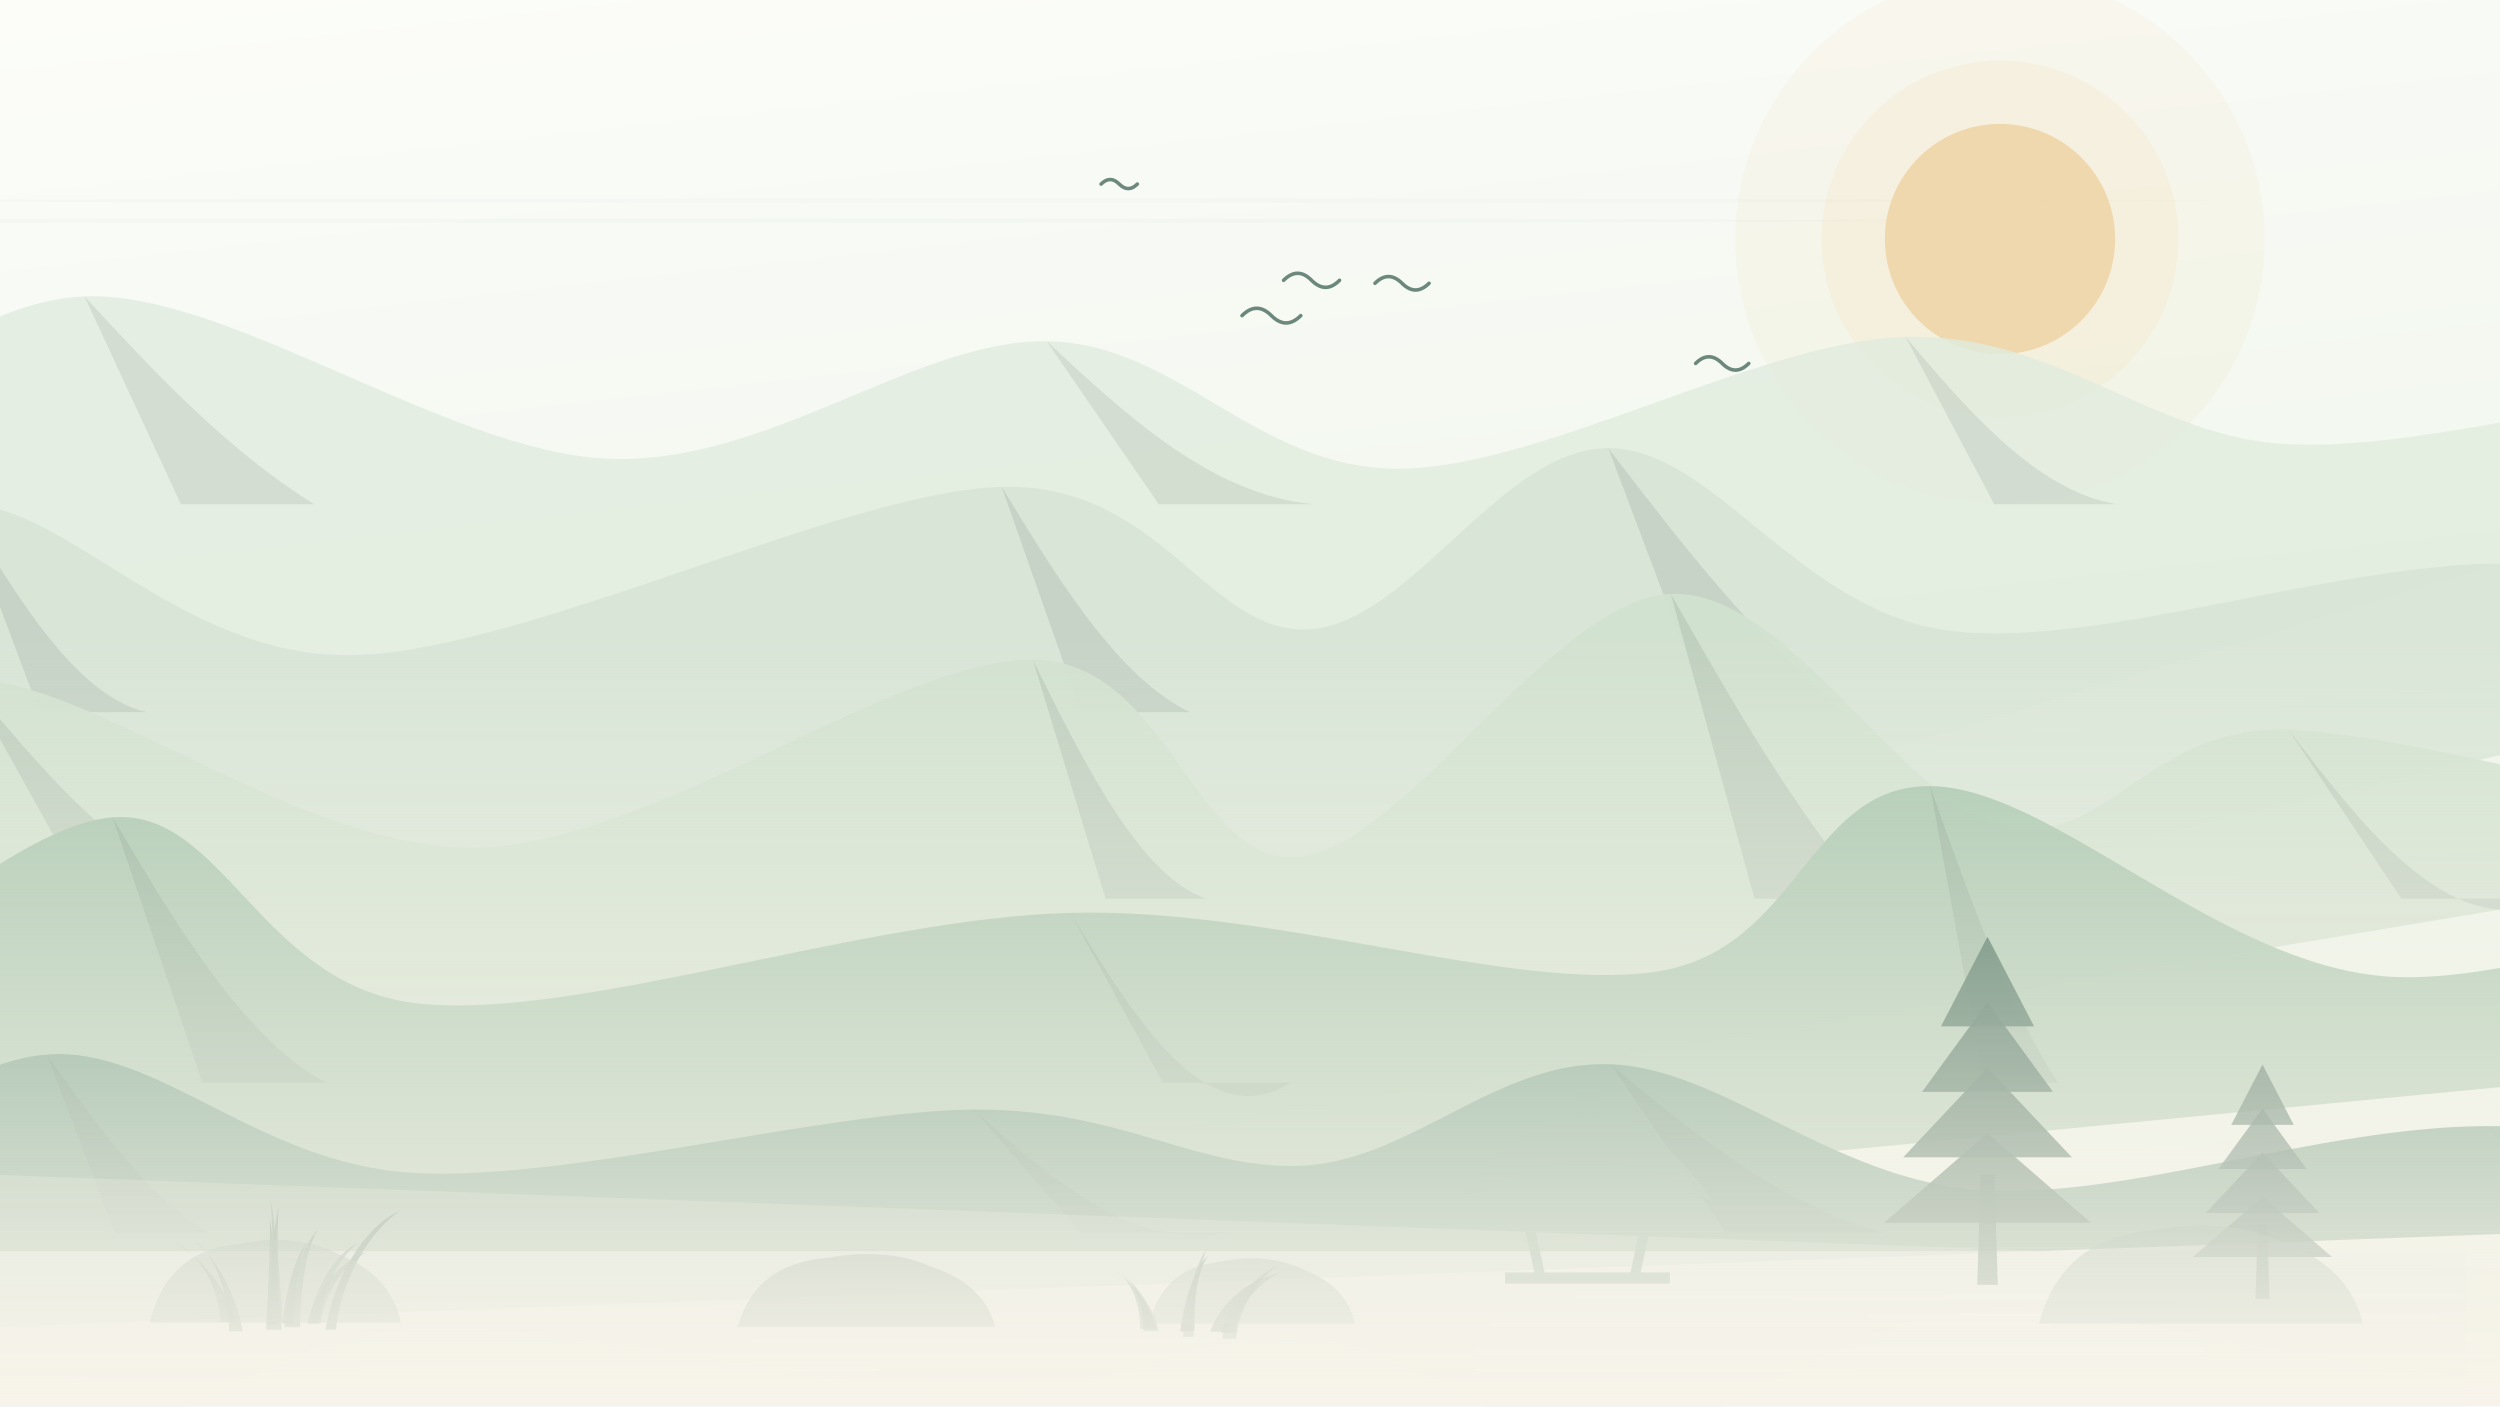
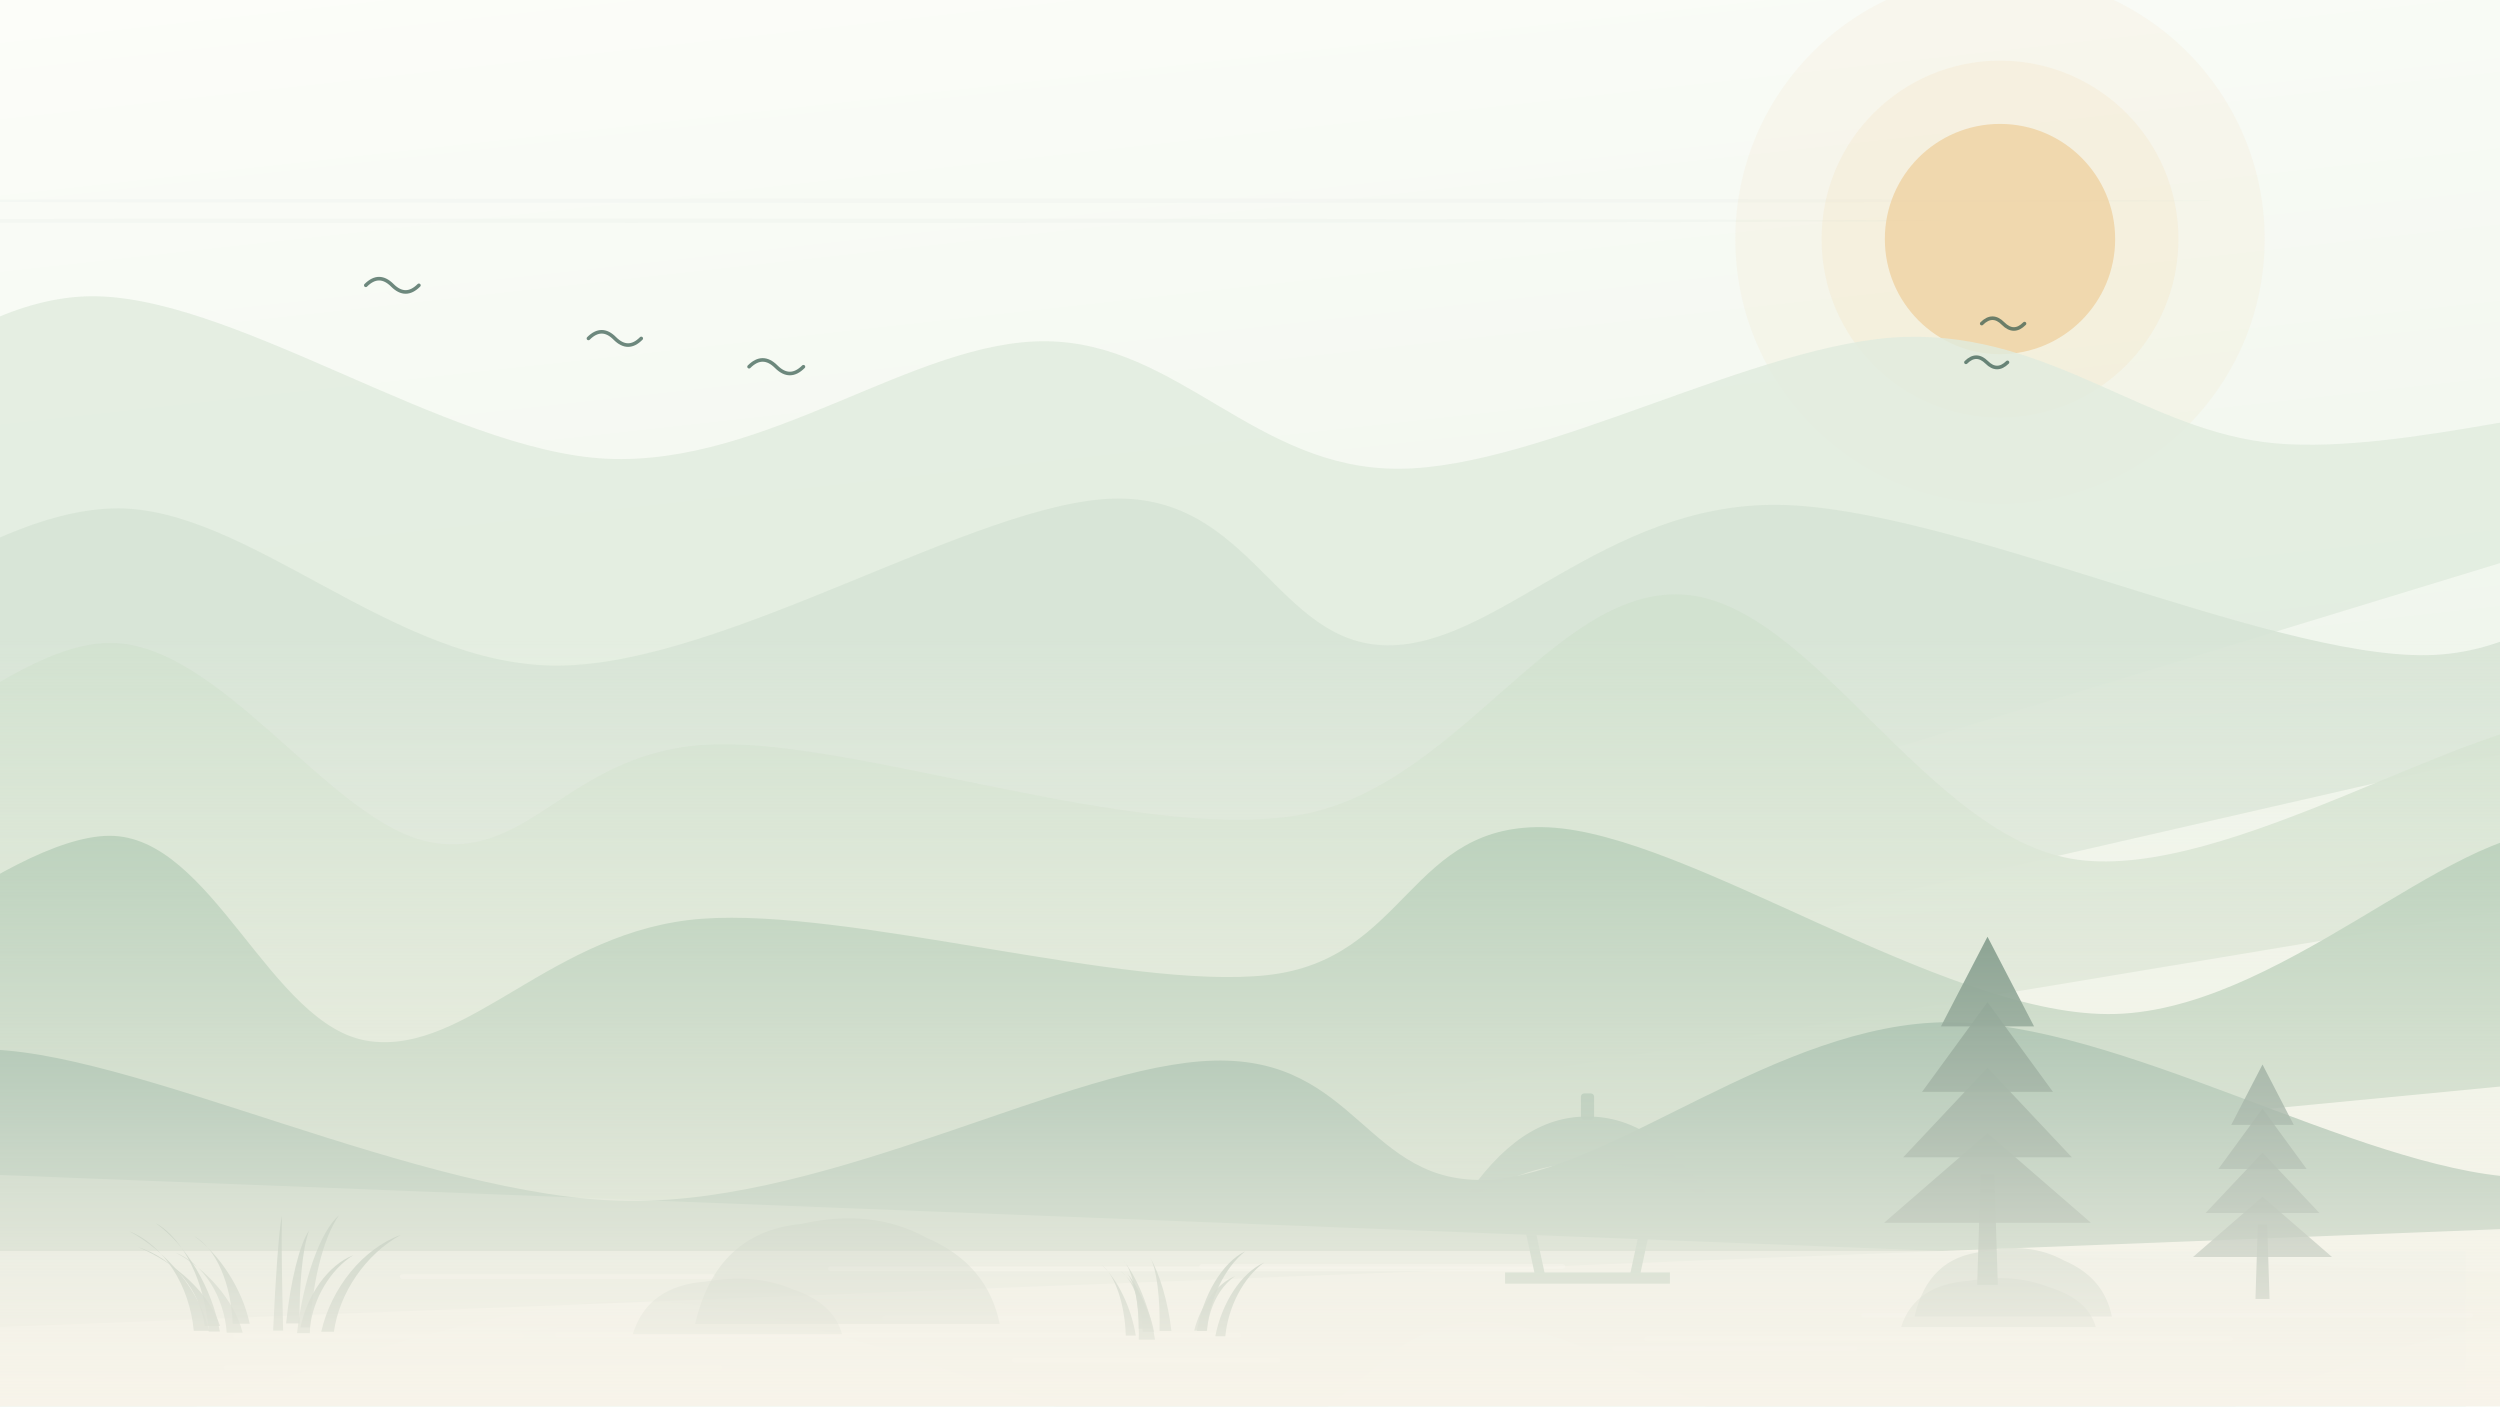
<svg xmlns="http://www.w3.org/2000/svg" viewBox="0 0 1600 900" width="1600" height="900" preserveAspectRatio="xMidYMid slice" role="img">
  <defs>
    <linearGradient id="sky" x1="0" y1="0" x2="0.2" y2="1">
      <stop offset="0" stop-color="#FCFDF9" />
      <stop offset="1" stop-color="#E9F2E6" />
    </linearGradient>
    <filter id="soft" x="-40%" y="-70%" width="180%" height="240%">
      <feGaussianBlur stdDeviation="28.8" />
    </filter>
  </defs>
  <rect width="1600" height="900" fill="url(#sky)" />
  <ellipse cx="634.1" cy="128.5" rx="782.6" ry="1.4" fill="#bfd3c8" fill-opacity="0.08" />
  <ellipse cx="403.9" cy="141.3" rx="843.3" ry="1.4" fill="#bfd3c8" fill-opacity="0.10" />
  <circle cx="1280.0" cy="153.0" r="169.4" fill="#EFCF9C" fill-opacity="0.10" />
  <circle cx="1280.0" cy="153.0" r="114.2" fill="#EFCF9C" fill-opacity="0.16" />
  <circle cx="1280.0" cy="153.0" r="73.7" fill="#EFCF9C" fill-opacity="0.72" />
  <path d="M-160.0,317.0 C-124.3,295.8 -37.3,193.6 54.1,189.7 C145.5,185.8 285.9,288.8 388.5,293.6 C491.1,298.3 585.4,217.3 669.9,218.4 C754.3,219.5 803.8,300.5 895.4,300.0 C987.0,299.6 1125.9,218.3 1219.5,215.6 C1313.1,212.9 1375.1,276.9 1457.0,283.8 C1538.8,290.7 1660.0,252.4 1710.6,257.1 C1761.1,261.7 1751.8,302.4 1760.0,311.5 L0.0,849.3 L-160.0,849.3 Z" fill="#e0ebde" fill-opacity="0.82" />
-   <path d="M54.1,189.7 C98.2,237.6 145.2,288.1 201.1,322.7 L115.8,322.7 Z" fill="#a5b1a6" fill-opacity="0.28" />
-   <path d="M669.9,218.4 C721.1,266.2 775.8,316.8 840.7,322.7 L741.6,322.7 Z" fill="#a5b1a6" fill-opacity="0.28" />
-   <path d="M1219.5,215.6 C1260.0,263.4 1303.3,314.0 1354.7,322.7 L1276.3,322.7 Z" fill="#a5b1a6" fill-opacity="0.28" />
-   <path d="M-160.0,443.9 C-137.4,423.8 -88.7,327.2 -24.5,323.1 C39.7,319.0 114.3,421.2 225.2,419.3 C336.2,417.4 539.0,314.3 641.1,311.6 C743.3,308.8 773.4,406.9 838.1,402.8 C902.8,398.6 961.0,286.6 1029.3,286.8 C1097.7,286.9 1150.6,391.3 1248.1,403.7 C1345.7,416.0 1503.6,356.2 1614.8,360.9 C1726.0,365.7 1890.9,417.8 1915.1,432.1 C1939.3,446.4 1785.8,444.2 1760.0,446.7 L0.0,849.3 L-160.0,849.3 Z" fill="#d7e5d6" fill-opacity="0.90" />
-   <path d="M-24.5,323.1 C11.0,382.7 49.0,445.6 94.0,455.8 L25.3,455.8 Z" fill="#9eada1" fill-opacity="0.31" />
-   <path d="M641.1,311.6 C677.3,371.2 715.9,434.1 761.7,455.8 L691.8,455.8 Z" fill="#9eada1" fill-opacity="0.31" />
-   <path d="M1029.3,286.8 C1074.8,346.3 1123.2,409.3 1180.8,455.8 L1093.0,455.8 Z" fill="#9eada1" fill-opacity="0.31" />
-   <path d="M1614.8,360.9 C1650.3,420.5 1688.3,483.5 1733.3,455.8 L1664.6,455.8 Z" fill="#9eada1" fill-opacity="0.31" />
-   <path d="M-160.0,555.3 C-136.9,535.2 -98.8,436.8 -21.3,434.7 C56.1,432.6 191.0,544.6 304.7,542.5 C418.4,540.4 573.2,421.2 661.0,422.2 C748.9,423.2 763.6,555.4 831.7,548.4 C899.7,541.4 994.2,383.3 1069.3,380.1 C1144.5,376.8 1216.8,514.4 1282.7,528.9 C1348.6,543.4 1373.8,463.7 1464.7,467.1 C1555.6,470.5 1778.9,534.6 1828.2,549.3 C1877.4,564.1 1771.4,554.4 1760.0,555.4 L0.0,849.3 L-160.0,849.3 Z" fill="#D2E2D0" fill-opacity="0.95" />
-   <path d="M-21.3,434.7 C34.5,502.1 94.0,573.3 164.7,575.2 L56.8,575.2 Z" fill="#9bab9c" fill-opacity="0.32" />
-   <path d="M661.0,422.2 C694.3,489.5 729.8,560.8 772.0,575.2 L707.6,575.2 Z" fill="#9bab9c" fill-opacity="0.32" />
-   <path d="M1069.3,380.1 C1107.6,447.4 1148.4,518.7 1196.8,575.2 L1122.9,575.2 Z" fill="#9bab9c" fill-opacity="0.32" />
-   <path d="M1464.7,467.1 C1516.3,534.4 1571.3,605.7 1636.7,575.2 L1536.9,575.2 Z" fill="#9bab9c" fill-opacity="0.32" />
-   <path d="M-160.0,678.0 C-121.3,652.2 0.5,529.1 72.0,523.1 C143.5,517.2 166.9,632.3 269.1,642.4 C371.2,652.6 553.2,587.6 685.0,584.2 C816.8,580.7 968.0,635.4 1059.7,621.9 C1151.4,608.4 1156.9,502.6 1235.2,503.1 C1313.5,503.7 1419.8,618.2 1529.5,625.1 C1639.2,631.9 1855.1,535.0 1893.6,544.2 C1932.0,553.5 1782.3,657.7 1760.0,680.4 L0.0,849.3 L-160.0,849.3 Z" fill="#A8C7AE" fill-opacity="0.98" />
-   <path d="M72.0,523.1 C113.1,592.5 156.9,665.8 208.9,692.9 L129.5,692.9 Z" fill="#7d9885" fill-opacity="0.33" />
-   <path d="M685.0,584.2 C727.3,653.5 772.4,726.8 825.9,692.9 L744.2,692.9 Z" fill="#7d9885" fill-opacity="0.33" />
-   <path d="M1235.2,503.1 C1259.8,572.5 1286.1,645.8 1317.2,692.9 L1269.7,692.9 Z" fill="#7d9885" fill-opacity="0.33" />
-   <path d="M1893.6,544.2 C1919.8,613.6 1947.9,686.9 1981.2,692.9 L1930.4,692.9 Z" fill="#7d9885" fill-opacity="0.33" />
-   <path d="M-160.0,784.2 C-128.3,766.0 -40.7,680.5 30.0,674.9 C100.6,669.3 165.0,744.8 263.9,750.6 C362.7,756.5 527.7,710.9 623.1,710.1 C718.6,709.3 768.6,750.6 836.6,745.8 C904.5,741.0 959.0,678.4 1030.7,681.1 C1102.4,683.7 1173.2,755.0 1266.7,761.6 C1360.2,768.2 1483.2,721.0 1591.8,720.7 C1700.4,720.3 1890.4,749.2 1918.4,759.7 C1946.5,770.3 1786.4,779.8 1760.0,783.8 L0.0,849.3 L-160.0,849.3 Z" fill="#709E85" fill-opacity="1.00" />
-   <path d="M30.0,674.9 C61.0,718.8 94.1,765.3 133.4,788.9 L73.4,788.9 Z" fill="#567c68" fill-opacity="0.34" />
-   <path d="M623.1,710.1 C671.9,754.0 724.0,800.5 785.9,788.9 L691.5,788.9 Z" fill="#567c68" fill-opacity="0.34" />
-   <path d="M1030.7,681.1 C1083.4,725.0 1139.7,771.5 1206.4,788.9 L1104.5,788.9 Z" fill="#567c68" fill-opacity="0.34" />
-   <path d="M1591.8,720.7 C1643.6,764.6 1698.8,811.1 1764.3,788.9 L1664.3,788.9 Z" fill="#567c68" fill-opacity="0.34" />
+   <path d="M-160.0,441.9 C-121.4,422.5 -14.5,328.0 71.9,325.4 C158.2,322.7 251.2,427.0 358.0,426.0 C464.9,424.9 624.6,321.3 712.9,319.1 C801.2,317.0 817.1,412.3 887.8,413.0 C958.6,413.6 1026.6,322.0 1137.6,323.1 C1248.5,324.1 1451.3,421.2 1553.5,419.3 C1655.6,417.4 1716.1,307.1 1750.5,311.6 C1784.9,316.1 1758.4,423.9 1760.0,446.3 L0.0,849.3 L-160.0,849.3 Z" fill="#d7e5d6" fill-opacity="0.90" />
+   <path d="M-160.0,560.6 C-122.1,535.7 -5.5,415.0 67.2,411.5 C140.0,407.9 211.7,528.4 276.7,539.2 C341.7,550.0 365.1,479.2 457.1,476.4 C549.2,473.5 725.5,538.1 828.7,522.1 C932.0,506.2 993.3,375.8 1076.8,380.5 C1160.2,385.2 1233.5,537.0 1329.5,550.2 C1425.6,563.3 1581.2,458.4 1652.9,459.4 C1724.6,460.5 1742.1,540.3 1760.0,556.4 L0.0,849.3 L-160.0,849.3 Z" fill="#D2E2D0" fill-opacity="0.95" />
+   <path d="M-160.0,670.1 C-121.7,647.6 3.7,535.6 69.7,534.9 C135.8,534.3 173.0,657.5 236.3,666.3 C299.5,675.2 353.5,595.0 449.3,588.0 C545.0,581.0 720.5,633.9 810.8,624.1 C901.1,614.4 901.4,525.4 991.1,529.5 C1080.8,533.7 1241.2,648.5 1348.9,649.0 C1456.6,649.6 1568.7,527.6 1637.2,532.7 C1705.8,537.9 1739.5,655.4 1760.0,680.0 L0.0,849.3 L-160.0,849.3 Z" fill="#A8C7AE" fill-opacity="0.98" />
+   <path d="M-160.0,782.1 C-135.6,763.7 -107.2,673.9 -13.5,671.7 C80.3,669.5 270.7,767.5 402.5,768.6 C534.2,769.8 685.4,681.0 777.1,678.8 C868.8,676.5 874.4,759.0 952.7,755.0 C1031.0,750.9 1137.3,654.5 1247.0,654.2 C1356.7,654.0 1508.3,747.6 1611.0,753.5 C1713.7,759.3 1838.5,685.1 1863.4,689.6 C1888.2,694.1 1777.2,765.3 1760.0,780.4 L0.0,849.3 L-160.0,849.3 Z" fill="#709E85" fill-opacity="1.00" />
  <rect x="-32.0" y="800.7" width="1610" height="109.3" fill="#DCE9E4" fill-opacity="0.72" />
  <g transform="translate(0,1601.3) scale(1,-1)" opacity="0.30">
-     <path d="M-160.0,784.2 C-128.3,766.0 -40.7,680.5 30.0,674.9 C100.6,669.3 165.0,744.8 263.9,750.6 C362.7,756.5 527.7,710.9 623.1,710.1 C718.6,709.3 768.6,750.6 836.6,745.8 C904.5,741.0 959.0,678.4 1030.7,681.1 C1102.4,683.7 1173.2,755.0 1266.7,761.6 C1360.2,768.2 1483.2,721.0 1591.8,720.7 C1700.4,720.3 1890.4,749.2 1918.4,759.7 C1946.5,770.3 1786.4,779.8 1760.0,783.8 L0.0,849.3 L-160.0,849.3 Z" fill="#D2E2D0" />
+     <path d="M-160.0,782.1 C-135.6,763.7 -107.2,673.9 -13.5,671.7 C80.3,669.5 270.7,767.5 402.5,768.6 C534.2,769.8 685.4,681.0 777.1,678.8 C868.8,676.5 874.4,759.0 952.7,755.0 C1031.0,750.9 1137.3,654.5 1247.0,654.2 C1356.7,654.0 1508.3,747.6 1611.0,753.5 C1713.7,759.3 1838.5,685.1 1863.4,689.6 C1888.2,694.1 1777.2,765.3 1760.0,780.4 L0.0,849.3 L-160.0,849.3 Z" fill="#D2E2D0" />
  </g>
-   <rect x="229.7" y="874.5" width="330.7" height="3.1" rx="1.8" fill="#eff5f3" fill-opacity="0.58" />
-   <rect x="944.1" y="875.8" width="242.9" height="3.1" rx="1.8" fill="#eff5f3" fill-opacity="0.36" />
-   <rect x="1194.8" y="841.0" width="366.2" height="3.1" rx="1.8" fill="#eff5f3" fill-opacity="0.57" />
-   <rect x="1147.3" y="829.4" width="241.5" height="3.1" rx="1.8" fill="#eff5f3" fill-opacity="0.36" />
-   <rect x="481.6" y="856.9" width="296.2" height="3.1" rx="1.8" fill="#eff5f3" fill-opacity="0.41" />
-   <rect x="944.7" y="863.6" width="465.7" height="3.1" rx="1.8" fill="#eff5f3" fill-opacity="0.66" />
-   <rect x="1245.6" y="827.5" width="331.0" height="3.1" rx="1.8" fill="#eff5f3" fill-opacity="0.47" />
-   <rect x="1008.0" y="828.7" width="401.8" height="3.1" rx="1.8" fill="#eff5f3" fill-opacity="0.36" />
-   <rect x="952.9" y="846.1" width="360.8" height="3.1" rx="1.8" fill="#eff5f3" fill-opacity="0.70" />
-   <path d="M794.9,202.0 q9.4,-9.4 18.8,0 q9.4,9.4 18.8,0" fill="none" stroke="#33574A" stroke-opacity="0.7" stroke-width="2.3" stroke-linecap="round" />
-   <path d="M704.7,117.8 q5.8,-5.8 11.6,0 q5.8,5.8 11.6,0" fill="none" stroke="#33574A" stroke-opacity="0.7" stroke-width="2.3" stroke-linecap="round" />
-   <path d="M821.5,179.4 q9.0,-9.0 17.9,0 q9.0,9.0 17.9,0" fill="none" stroke="#33574A" stroke-opacity="0.7" stroke-width="2.3" stroke-linecap="round" />
-   <path d="M1085.2,232.6 q8.5,-8.5 17.0,0 q8.5,8.5 17.0,0" fill="none" stroke="#33574A" stroke-opacity="0.7" stroke-width="2.3" stroke-linecap="round" />
-   <path d="M880.0,181.3 q8.6,-8.6 17.3,0 q8.6,8.6 17.3,0" fill="none" stroke="#33574A" stroke-opacity="0.7" stroke-width="2.3" stroke-linecap="round" />
+   <rect x="564.8" y="842.0" width="162.8" height="3.1" rx="1.8" fill="#eff5f3" fill-opacity="0.54" />
+   <rect x="143.1" y="873.6" width="319.0" height="3.1" rx="1.8" fill="#eff5f3" fill-opacity="0.43" />
+   <rect x="149.2" y="853.5" width="185.9" height="3.1" rx="1.8" fill="#eff5f3" fill-opacity="0.38" />
+   <rect x="647.6" y="869.0" width="172.0" height="3.1" rx="1.8" fill="#eff5f3" fill-opacity="0.61" />
+   <rect x="1191.1" y="840.2" width="391.6" height="3.1" rx="1.8" fill="#eff5f3" fill-opacity="0.49" />
+   <rect x="255.9" y="815.5" width="201.9" height="3.1" rx="1.8" fill="#eff5f3" fill-opacity="0.50" />
+   <rect x="1031.8" y="861.5" width="156.8" height="3.1" rx="1.8" fill="#eff5f3" fill-opacity="0.59" />
+   <rect x="1052.4" y="855.3" width="376.6" height="3.1" rx="1.8" fill="#eff5f3" fill-opacity="0.50" />
+   <rect x="529.9" y="810.5" width="453.8" height="3.1" rx="1.8" fill="#eff5f3" fill-opacity="0.63" />
+   <rect x="355.3" y="852.9" width="439.2" height="3.1" rx="1.8" fill="#eff5f3" fill-opacity="0.50" />
+   <rect x="767.5" y="809.0" width="234.3" height="3.1" rx="1.8" fill="#eff5f3" fill-opacity="0.56" />
+   <path d="M376.6,216.6 q8.5,-8.5 16.9,0 q8.5,8.5 16.9,0" fill="none" stroke="#33574A" stroke-opacity="0.7" stroke-width="2.3" stroke-linecap="round" />
+   <path d="M1258.2,231.9 q6.6,-6.6 13.3,0 q6.6,6.6 13.3,0" fill="none" stroke="#33574A" stroke-opacity="0.7" stroke-width="2.3" stroke-linecap="round" />
+   <path d="M1268.3,207.1 q6.9,-6.9 13.7,0 q6.9,6.9 13.7,0" fill="none" stroke="#33574A" stroke-opacity="0.7" stroke-width="2.3" stroke-linecap="round" />
+   <path d="M479.4,234.7 q8.7,-8.7 17.4,0 q8.7,8.7 17.4,0" fill="none" stroke="#33574A" stroke-opacity="0.7" stroke-width="2.3" stroke-linecap="round" />
+   <path d="M234.1,182.6 q8.5,-8.5 17.0,0 q8.5,8.5 17.0,0" fill="none" stroke="#33574A" stroke-opacity="0.7" stroke-width="2.3" stroke-linecap="round" />
  <g transform="translate(1016.0,786.3) scale(2.11)" fill="#709E85" fill-opacity="0.90">
    <path d="M-38,-8 C-26,-26 -14,-34 0,-34 C14,-34 26,-26 38,-8 C24,-16 12,-20 0,-20 C-12,-20 -24,-16 -38,-8 Z" />
    <rect x="-2" y="-41" width="4" height="8" rx="1" />
    <path d="M-20,-12 L-14,16" stroke="#709E85" stroke-width="3" />
    <path d="M20,-12 L14,16" stroke="#709E85" stroke-width="3" />
    <path d="M-25,15 L25,15" stroke="#709E85" stroke-width="3.4" />
  </g>
  <path d="M1205.8,782.6 L1272.0,725.2 L1338.2,782.6 Z" fill="#3c6854" fill-opacity="0.90" />
  <path d="M1218.0,740.7 L1272.0,683.3 L1326.0,740.7 Z" fill="#3c6854" fill-opacity="0.90" />
  <path d="M1230.1,698.8 L1272.0,641.4 L1313.9,698.8 Z" fill="#3c6854" fill-opacity="0.90" />
  <path d="M1242.2,656.9 L1272.0,599.5 L1301.8,656.9 Z" fill="#3c6854" fill-opacity="0.90" />
  <path d="M1278.6,822.3 L1276.4,751.7 L1267.6,751.7 L1265.4,822.3 Z" fill="#3c6854" fill-opacity="0.85" />
  <path d="M1403.5,804.5 L1448.0,765.9 L1492.5,804.5 Z" fill="#396251" fill-opacity="0.80" />
  <path d="M1411.6,776.3 L1448.0,737.7 L1484.4,776.3 Z" fill="#396251" fill-opacity="0.80" />
  <path d="M1419.8,748.1 L1448.0,709.5 L1476.2,748.1 Z" fill="#396251" fill-opacity="0.80" />
  <path d="M1428.0,719.9 L1448.0,681.3 L1468.0,719.9 Z" fill="#396251" fill-opacity="0.80" />
  <path d="M1452.5,831.3 L1451.0,783.7 L1445.0,783.7 L1443.5,831.3 Z" fill="#396251" fill-opacity="0.85" />
-   <path d="M141.2,846.0 C139.7,823.3 128.2,802.6 112.0,795.5 C129.8,805.6 145.9,825.8 150.8,846.0 Z" fill="#3F6E58" fill-opacity="0.67" />
-   <path d="M170.6,847.4 C172.6,813.6 175.6,782.7 178.3,772.1 C177.2,787.2 177.7,817.3 178.5,847.4 Z" fill="#3F6E58" fill-opacity="0.84" />
-   <path d="M180.6,847.1 C183.3,823.9 189.5,802.8 196.3,795.6 C191.1,805.9 188.0,826.5 187.9,847.1 Z" fill="#3F6E58" fill-opacity="0.85" />
-   <path d="M173.7,845.9 C174.7,810.5 174.4,778.3 173.2,767.3 C176.0,783.0 179.3,814.5 180.8,845.9 Z" fill="#3F6E58" fill-opacity="0.71" />
-   <path d="M146.7,852.1 C145.8,826.0 137.1,802.2 124.7,794.1 C138.7,805.7 151.4,828.9 155.3,852.1 Z" fill="#3F6E58" fill-opacity="0.75" />
-   <path d="M208.3,850.9 C214.1,816.7 232.9,785.5 255.8,774.9 C234.5,790.1 218.3,820.5 214.9,850.9 Z" fill="#3F6E58" fill-opacity="0.85" />
-   <path d="M181.9,849.4 C185.6,821.4 194.3,795.9 203.2,787.2 C195.9,799.7 192.1,824.5 192.0,849.4 Z" fill="#3F6E58" fill-opacity="0.77" />
-   <path d="M170.3,851.0 C172.0,818.5 173.2,788.8 172.6,778.7 C174.8,793.2 178.5,822.1 180.3,851.0 Z" fill="#3F6E58" fill-opacity="0.81" />
-   <path d="M197.1,847.3 C201.4,823.8 214.3,802.5 229.5,795.2 C215.9,805.6 206.2,826.4 204.4,847.3 Z" fill="#3F6E58" fill-opacity="0.65" />
-   <path d="M196.6,846.3 C201.8,825.9 217.4,807.3 235.3,800.9 C219.0,810.0 207.6,828.1 205.5,846.3 Z" fill="#3F6E58" fill-opacity="0.65" />
-   <path d="M782.0,856.8 C787.0,835.7 801.6,816.5 818.1,810.0 C803.2,819.4 793.0,838.1 791.2,856.8 Z" fill="#3F6E58" fill-opacity="0.65" />
-   <path d="M755.2,852.0 C758.1,830.3 765.2,810.6 772.9,803.9 C766.8,813.5 763.2,832.7 762.9,852.0 Z" fill="#3F6E58" fill-opacity="0.84" />
-   <path d="M781.3,853.1 C786.5,835.7 801.7,819.8 819.0,814.4 C803.3,822.2 792.5,837.6 790.5,853.1 Z" fill="#3F6E58" fill-opacity="0.71" />
-   <path d="M731.7,851.9 C731.8,835.4 726.4,820.5 717.8,815.4 C728.0,822.7 738.3,837.3 741.6,851.9 Z" fill="#3F6E58" fill-opacity="0.66" />
-   <path d="M757.0,855.5 C759.6,830.4 765.6,807.6 772.2,799.8 C767.2,810.9 764.1,833.2 764.0,855.5 Z" fill="#3F6E58" fill-opacity="0.68" />
-   <path d="M774.6,852.3 C780.0,836.1 795.8,821.3 813.7,816.2 C797.4,823.5 786.4,837.9 784.4,852.3 Z" fill="#3F6E58" fill-opacity="0.83" />
-   <path d="M756.2,851.5 C758.6,834.1 763.2,818.2 767.6,812.8 C764.8,820.5 764.1,836.0 764.7,851.5 Z" fill="#3F6E58" fill-opacity="0.71" />
-   <path d="M729.8,850.5 C729.7,833.6 723.3,818.1 713.2,812.8 C724.9,820.4 736.3,835.4 740.0,850.5 Z" fill="#3F6E58" fill-opacity="0.67" />
-   <path d="M1305.0,847.1 Q1319.5,792.3 1377.5,787.5 Q1425.2,777.9 1462.5,795.8 Q1503.9,811.3 1512.2,847.1 Z" fill="#5b8570" fill-opacity="0.52" />
-   <path d="M472.1,849.2 Q483.6,808.5 529.8,805.0 Q567.7,797.9 597.4,811.2 Q630.3,822.7 636.9,849.2 Z" fill="#5b8570" fill-opacity="0.62" />
-   <path d="M95.8,846.5 Q107.1,800.3 152.1,796.3 Q189.1,788.3 218.0,803.3 Q250.2,816.4 256.6,846.5 Z" fill="#5b8570" fill-opacity="0.52" />
-   <path d="M735.4,847.2 Q744.6,810.7 781.5,807.5 Q811.8,801.2 835.5,813.1 Q861.9,823.4 867.2,847.2 Z" fill="#5b8570" fill-opacity="0.49" />
+   <path d="M190.1,853.2 C194.0,819.2 204.8,788.3 217.0,777.7 C206.4,792.8 199.4,823.0 198.3,853.2 Z" fill="#3F6E58" fill-opacity="0.63" />
+   <path d="M124.0,851.7 C121.4,823.0 105.0,796.9 82.7,788.0 C106.6,800.7 127.8,826.2 133.9,851.7 Z" fill="#3F6E58" fill-opacity="0.79" />
+   <path d="M183.1,847.0 C185.8,820.3 191.8,796.0 197.8,787.6 C193.4,799.5 191.5,823.3 191.7,847.0 Z" fill="#3F6E58" fill-opacity="0.75" />
+   <path d="M133.6,852.2 C131.3,821.0 117.6,792.6 99.6,782.8 C119.2,796.7 135.9,824.5 140.7,852.2 Z" fill="#3F6E58" fill-opacity="0.81" />
+   <path d="M148.9,847.2 C148.0,821.9 138.4,798.9 124.1,791.0 C140.0,802.2 155.1,824.7 159.8,847.2 Z" fill="#3F6E58" fill-opacity="0.73" />
+   <path d="M145.1,852.9 C143.4,829.8 130.3,808.7 112.0,801.5 C131.9,811.8 150.0,832.3 155.3,852.9 Z" fill="#3F6E58" fill-opacity="0.65" />
+   <path d="M131.0,848.6 C128.1,825.9 111.2,805.2 88.2,798.1 C112.8,808.2 134.5,828.4 140.8,848.6 Z" fill="#3F6E58" fill-opacity="0.84" />
+   <path d="M205.6,852.3 C211.9,824.4 232.3,799.0 256.6,790.3 C233.9,802.7 217.2,827.5 213.7,852.3 Z" fill="#3F6E58" fill-opacity="0.81" />
+   <path d="M192.3,849.5 C196.6,828.7 209.9,809.7 226.1,803.3 C211.5,812.5 200.5,831.0 198.4,849.5 Z" fill="#3F6E58" fill-opacity="0.84" />
+   <path d="M174.8,851.6 C176.3,818.5 178.4,788.3 180.4,778.0 C180.0,792.7 180.5,822.1 181.2,851.6 Z" fill="#3F6E58" fill-opacity="0.70" />
+   <path d="M766.0,851.8 C770.0,828.9 782.3,807.9 797.0,800.8 C783.9,811.0 774.1,831.4 772.3,851.8 Z" fill="#3F6E58" fill-opacity="0.85" />
+   <path d="M728.8,850.4 C729.1,833.8 725.7,818.7 720.0,813.5 C727.3,820.9 734.6,835.7 737.1,850.4 Z" fill="#3F6E58" fill-opacity="0.82" />
+   <path d="M720.5,854.8 C719.9,834.5 713.6,816.0 705.1,809.6 C715.2,818.7 724.0,836.7 726.9,854.8 Z" fill="#3F6E58" fill-opacity="0.76" />
+   <path d="M777.8,855.2 C781.9,834.0 794.3,814.6 809.1,808.0 C795.9,817.4 786.0,836.3 784.2,855.2 Z" fill="#3F6E58" fill-opacity="0.85" />
+   <path d="M731.3,852.4 C730.9,834.8 725.1,818.8 716.9,813.3 C726.7,821.1 735.7,836.8 738.6,852.4 Z" fill="#3F6E58" fill-opacity="0.73" />
+   <path d="M742.1,851.8 C742.6,830.6 740.2,811.4 736.0,804.8 C741.8,814.2 747.6,833.0 749.7,851.8 Z" fill="#3F6E58" fill-opacity="0.69" />
+   <path d="M728.8,857.4 C729.3,834.4 725.5,813.4 718.6,806.2 C727.1,816.4 736.1,836.9 739.2,857.4 Z" fill="#3F6E58" fill-opacity="0.73" />
+   <path d="M764.3,851.6 C768.1,835.9 778.6,821.6 790.5,816.7 C780.2,823.7 773.5,837.7 772.5,851.6 Z" fill="#3F6E58" fill-opacity="0.78" />
+   <path d="M444.9,847.3 Q458.5,788.4 513.1,783.3 Q557.9,773.0 593.0,792.2 Q632.0,808.9 639.8,847.3 Z" fill="#5b8570" fill-opacity="0.44" />
+   <path d="M1216.7,849.3 Q1225.4,822.1 1260.3,819.7 Q1289.0,814.9 1311.4,823.8 Q1336.3,831.5 1341.3,849.3 Z" fill="#5b8570" fill-opacity="0.46" />
+   <path d="M405.0,853.9 Q414.4,822.9 451.8,820.2 Q482.6,814.8 506.7,824.9 Q533.5,833.7 538.9,853.9 Z" fill="#5b8570" fill-opacity="0.38" />
+   <path d="M1225.3,842.6 Q1234.1,804.4 1269.5,801.1 Q1298.6,794.4 1321.3,806.9 Q1346.6,817.7 1351.6,842.6 Z" fill="#5b8570" fill-opacity="0.51" />
  <defs>
    <linearGradient id="fade" x1="0" y1="0" x2="0" y2="1">
      <stop offset="0.45" stop-color="#F8F4EA" stop-opacity="0" />
      <stop offset="1" stop-color="#F8F4EA" stop-opacity="0.96" />
    </linearGradient>
  </defs>
  <rect width="1600" height="900" fill="url(#fade)" />
</svg>
